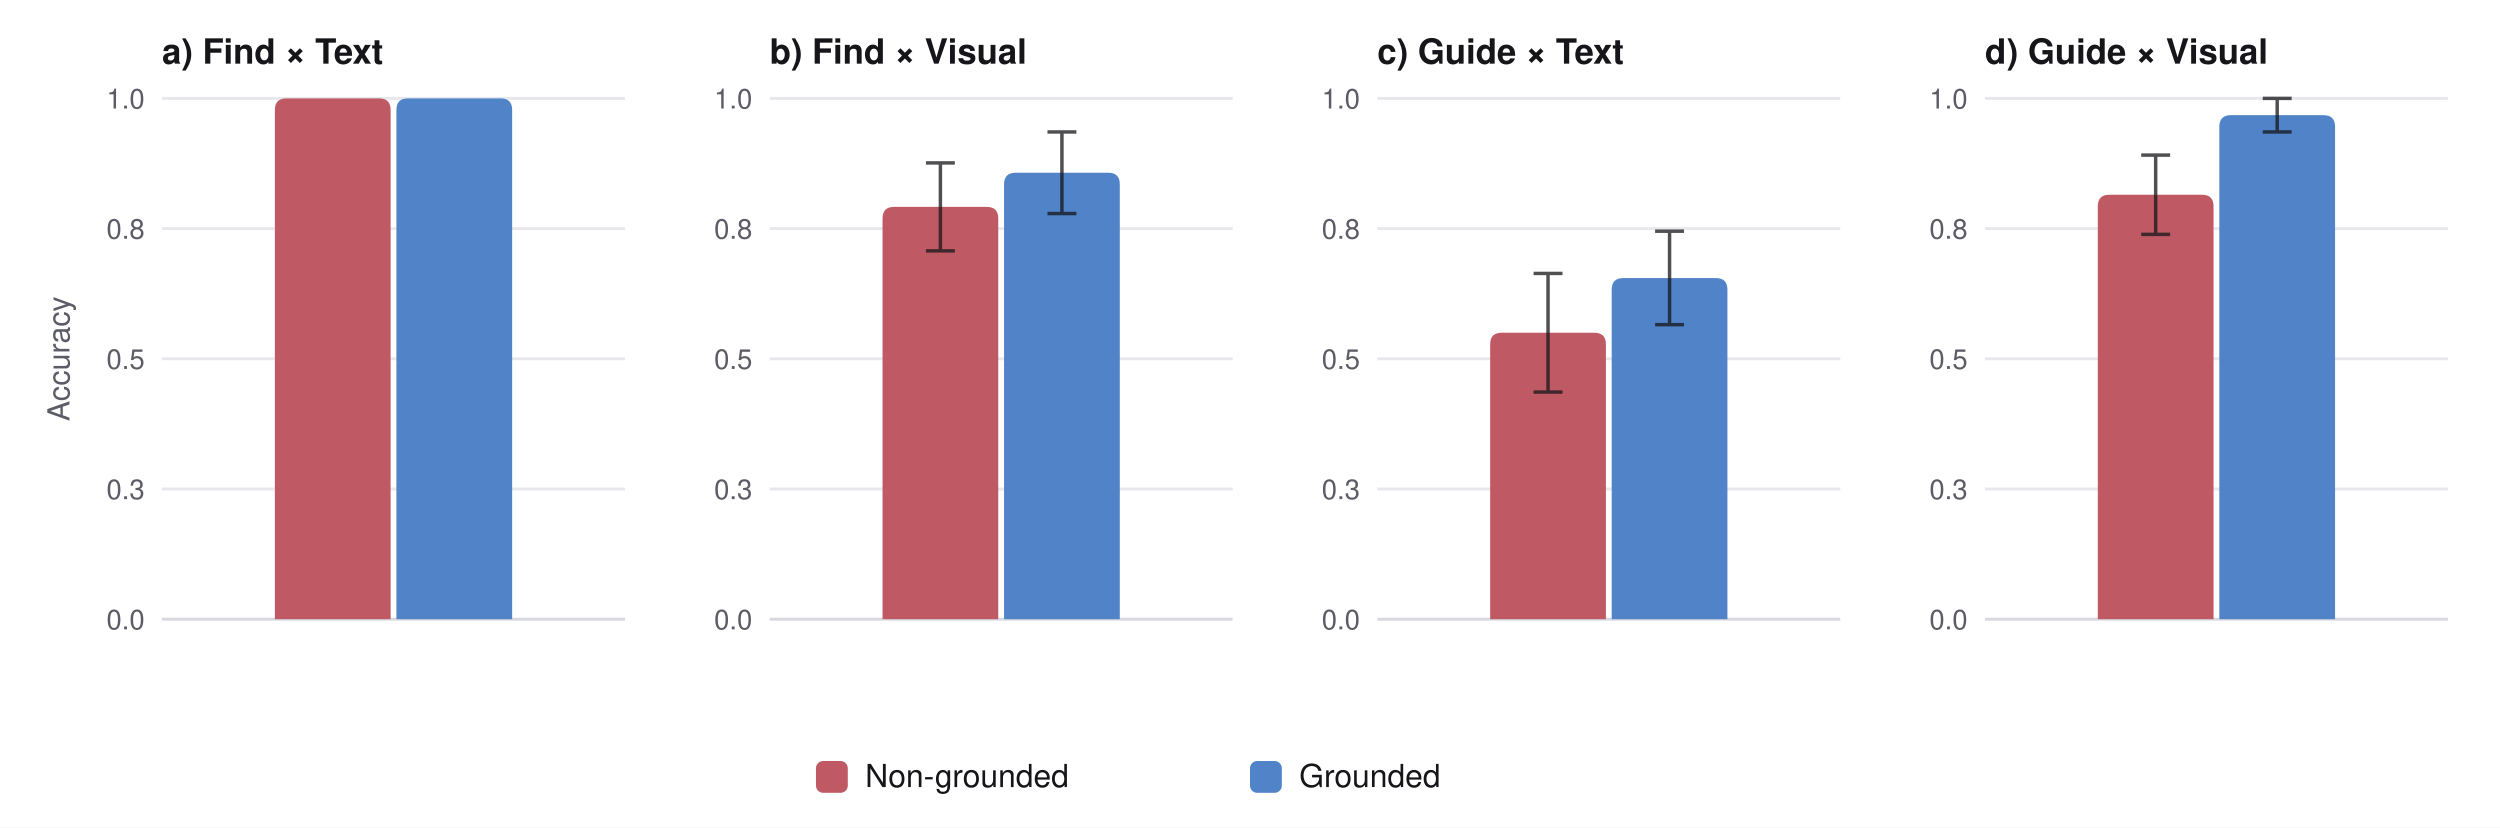
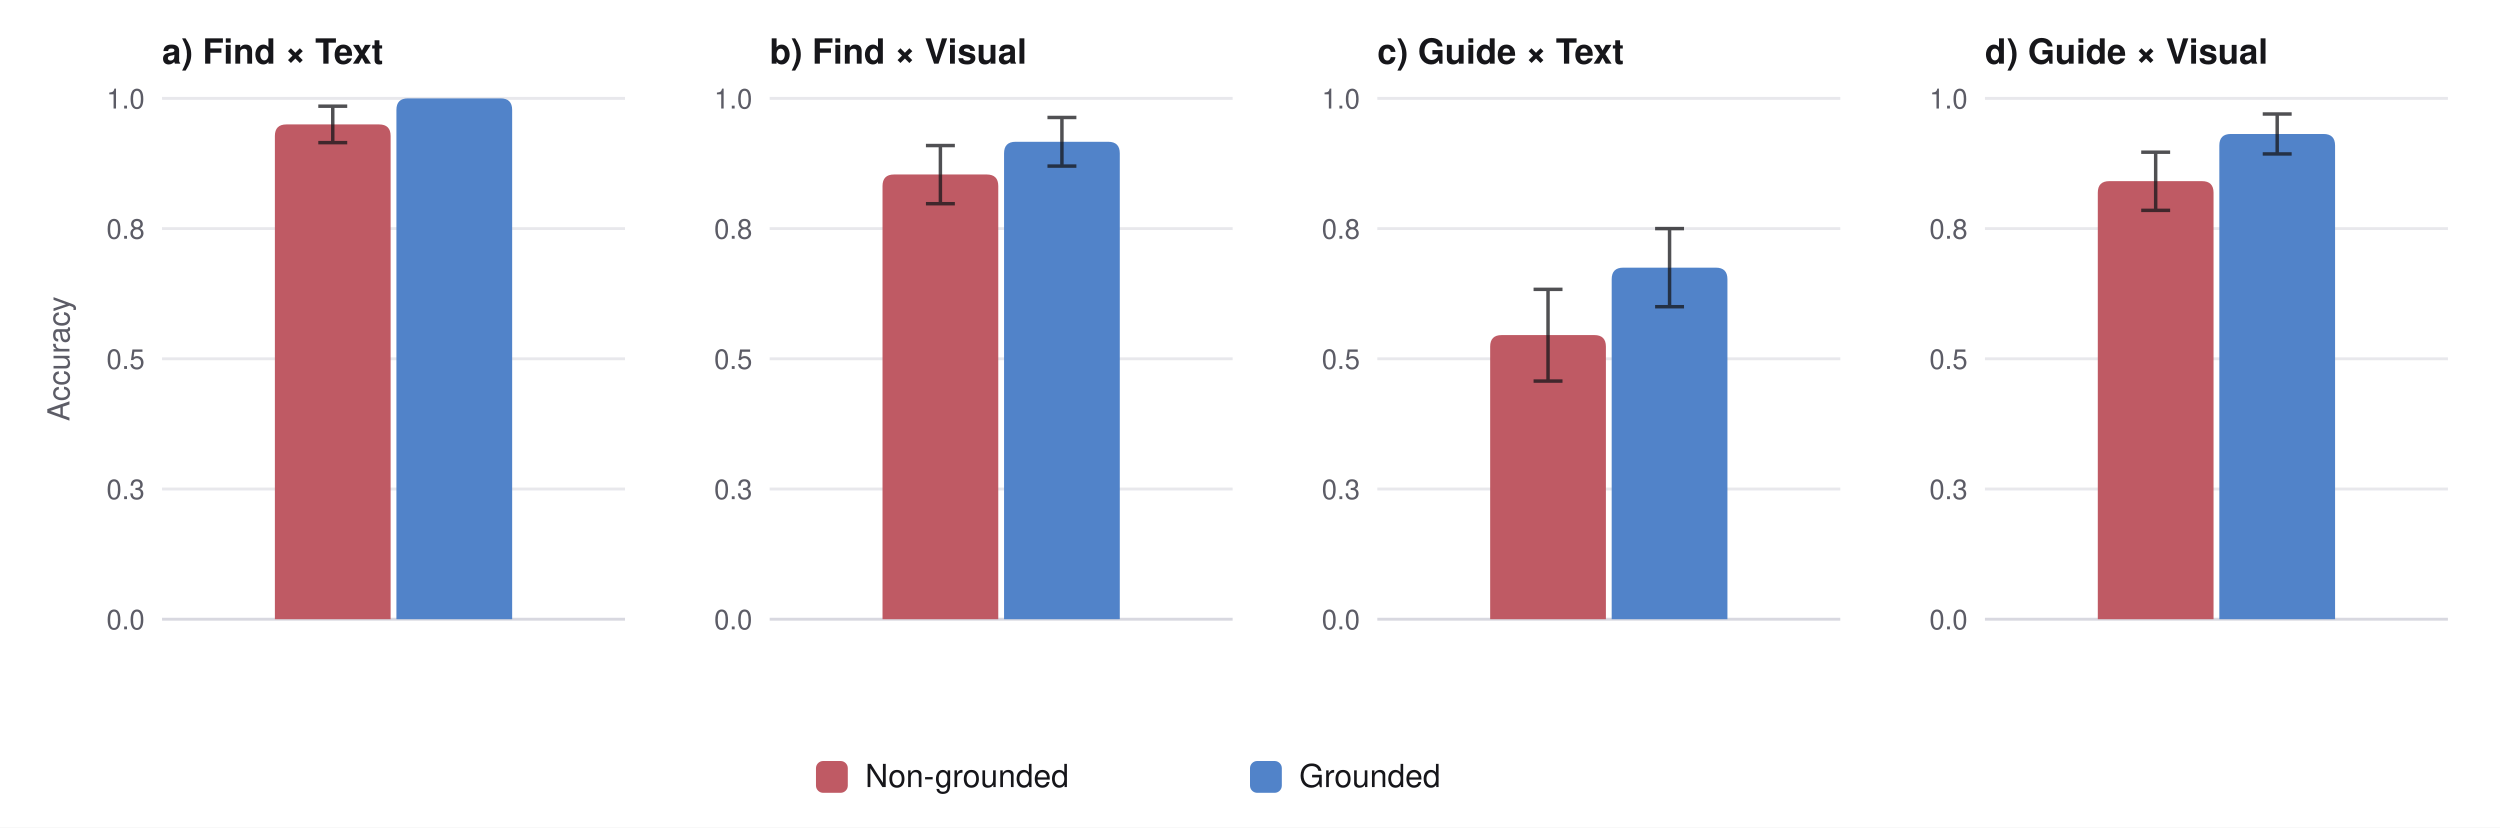
<svg xmlns="http://www.w3.org/2000/svg" width="864" height="286" viewBox="0 0 864 286" font-family="Helvetica, Arial, sans-serif">
  <rect width="864" height="286" fill="#ffffff" />
  <g>
    <text x="56.0" y="22.0" font-size="12" font-weight="700" fill="#16161a">a) Find × Text</text>
    <line x1="56.0" y1="214.0" x2="216.0" y2="214.0" stroke="#d8d8e0" stroke-width="1" />
    <text x="50.0" y="217.5" text-anchor="end" font-size="9.5" fill="#5c5c66">0.0</text>
    <line x1="56.0" y1="169.0" x2="216.0" y2="169.0" stroke="#d8d8e0" stroke-width="1" opacity="0.6" />
    <text x="50.0" y="172.5" text-anchor="end" font-size="9.5" fill="#5c5c66">0.3</text>
    <line x1="56.0" y1="124.0" x2="216.0" y2="124.0" stroke="#d8d8e0" stroke-width="1" opacity="0.6" />
    <text x="50.0" y="127.5" text-anchor="end" font-size="9.5" fill="#5c5c66">0.5</text>
    <line x1="56.0" y1="79.0" x2="216.0" y2="79.0" stroke="#d8d8e0" stroke-width="1" opacity="0.6" />
    <text x="50.0" y="82.5" text-anchor="end" font-size="9.5" fill="#5c5c66">0.8</text>
    <line x1="56.0" y1="34.0" x2="216.0" y2="34.0" stroke="#d8d8e0" stroke-width="1" opacity="0.6" />
    <text x="50.0" y="37.5" text-anchor="end" font-size="9.5" fill="#5c5c66">1.0</text>
-     <path d="M95.0,214.0 L95.0,38.0 Q95.0,34.0 99.0,34.0 L131.0,34.0 Q135.0,34.0 135.0,38.0 L135.0,214.0 Z" fill="#bf5a64" />
+     <path d="M95.0,214.0 L95.0,47.0 Q95.0,43.0 99.0,43.0 L131.0,43.0 Q135.0,43.0 135.0,47.0 L135.0,214.0 Z" fill="#bf5a64" />
+     <g stroke="#16161a" stroke-width="1.2" fill="none" opacity="0.75">
+       <line x1="115.0" y1="49.3" x2="115.0" y2="36.7" />
+       <line x1="110.0" y1="36.7" x2="120.0" y2="36.7" />
+       <line x1="110.0" y1="49.3" x2="120.0" y2="49.3" />
+     </g>
    <path d="M137.0,214.0 L137.0,38.0 Q137.0,34.0 141.0,34.0 L173.0,34.0 Q177.0,34.0 177.0,38.0 L177.0,214.0 Z" fill="#5183c9" />
    <text transform="translate(24.0,124.0) rotate(-90)" text-anchor="middle" font-size="10.5" fill="#5c5c66">Accuracy</text>
  </g>
  <g>
    <text x="266.0" y="22.0" font-size="12" font-weight="700" fill="#16161a">b) Find × Visual</text>
    <line x1="266.0" y1="214.0" x2="426.0" y2="214.0" stroke="#d8d8e0" stroke-width="1" />
    <text x="260.0" y="217.5" text-anchor="end" font-size="9.5" fill="#5c5c66">0.0</text>
    <line x1="266.0" y1="169.0" x2="426.0" y2="169.0" stroke="#d8d8e0" stroke-width="1" opacity="0.6" />
    <text x="260.0" y="172.5" text-anchor="end" font-size="9.5" fill="#5c5c66">0.3</text>
    <line x1="266.0" y1="124.0" x2="426.0" y2="124.0" stroke="#d8d8e0" stroke-width="1" opacity="0.6" />
    <text x="260.0" y="127.5" text-anchor="end" font-size="9.5" fill="#5c5c66">0.5</text>
    <line x1="266.0" y1="79.0" x2="426.0" y2="79.0" stroke="#d8d8e0" stroke-width="1" opacity="0.6" />
    <text x="260.0" y="82.5" text-anchor="end" font-size="9.5" fill="#5c5c66">0.8</text>
    <line x1="266.0" y1="34.0" x2="426.0" y2="34.0" stroke="#d8d8e0" stroke-width="1" opacity="0.6" />
    <text x="260.0" y="37.5" text-anchor="end" font-size="9.5" fill="#5c5c66">1.0</text>
-     <path d="M305.0,214.0 L305.0,75.5 Q305.0,71.5 309.0,71.5 L341.0,71.5 Q345.0,71.5 345.0,75.5 L345.0,214.0 Z" fill="#bf5a64" />
+     <path d="M305.0,214.0 L305.0,64.3 Q305.0,60.3 309.0,60.3 L341.0,60.3 Q345.0,60.3 345.0,64.3 L345.0,214.0 Z" fill="#bf5a64" />
    <g stroke="#16161a" stroke-width="1.2" fill="none" opacity="0.75">
-       <line x1="325.0" y1="86.7" x2="325.0" y2="56.3" />
-       <line x1="320.0" y1="56.3" x2="330.0" y2="56.3" />
-       <line x1="320.0" y1="86.7" x2="330.0" y2="86.7" />
+       <line x1="325.0" y1="70.4" x2="325.0" y2="50.3" />
+       <line x1="320.0" y1="50.3" x2="330.0" y2="50.3" />
+       <line x1="320.0" y1="70.4" x2="330.0" y2="70.4" />
    </g>
-     <path d="M347.0,214.0 L347.0,63.7 Q347.0,59.7 351.0,59.7 L383.0,59.7 Q387.0,59.7 387.0,63.7 L387.0,214.0 Z" fill="#5183c9" />
+     <path d="M347.0,214.0 L347.0,53.0 Q347.0,49.0 351.0,49.0 L383.0,49.0 Q387.0,49.0 387.0,53.0 L387.0,214.0 Z" fill="#5183c9" />
    <g stroke="#16161a" stroke-width="1.2" fill="none" opacity="0.75">
-       <line x1="367.0" y1="73.8" x2="367.0" y2="45.6" />
-       <line x1="362.0" y1="45.6" x2="372.0" y2="45.6" />
-       <line x1="362.0" y1="73.8" x2="372.0" y2="73.8" />
+       <line x1="367.0" y1="57.4" x2="367.0" y2="40.6" />
+       <line x1="362.0" y1="40.6" x2="372.0" y2="40.6" />
+       <line x1="362.0" y1="57.4" x2="372.0" y2="57.4" />
    </g>
  </g>
  <g>
    <text x="476.0" y="22.0" font-size="12" font-weight="700" fill="#16161a">c) Guide × Text</text>
    <line x1="476.0" y1="214.0" x2="636.0" y2="214.0" stroke="#d8d8e0" stroke-width="1" />
    <text x="470.0" y="217.5" text-anchor="end" font-size="9.5" fill="#5c5c66">0.0</text>
    <line x1="476.0" y1="169.0" x2="636.0" y2="169.0" stroke="#d8d8e0" stroke-width="1" opacity="0.6" />
    <text x="470.0" y="172.5" text-anchor="end" font-size="9.5" fill="#5c5c66">0.3</text>
    <line x1="476.0" y1="124.0" x2="636.0" y2="124.0" stroke="#d8d8e0" stroke-width="1" opacity="0.6" />
    <text x="470.0" y="127.5" text-anchor="end" font-size="9.5" fill="#5c5c66">0.5</text>
    <line x1="476.0" y1="79.0" x2="636.0" y2="79.0" stroke="#d8d8e0" stroke-width="1" opacity="0.6" />
    <text x="470.0" y="82.5" text-anchor="end" font-size="9.5" fill="#5c5c66">0.8</text>
    <line x1="476.0" y1="34.0" x2="636.0" y2="34.0" stroke="#d8d8e0" stroke-width="1" opacity="0.6" />
    <text x="470.0" y="37.5" text-anchor="end" font-size="9.5" fill="#5c5c66">1.0</text>
-     <path d="M515.0,214.0 L515.0,119.0 Q515.0,115.0 519.0,115.0 L551.0,115.0 Q555.0,115.0 555.0,119.0 L555.0,214.0 Z" fill="#bf5a64" />
+     <path d="M515.0,214.0 L515.0,119.8 Q515.0,115.8 519.0,115.8 L551.0,115.8 Q555.0,115.8 555.0,119.8 L555.0,214.0 Z" fill="#bf5a64" />
    <g stroke="#16161a" stroke-width="1.2" fill="none" opacity="0.75">
-       <line x1="535.0" y1="135.5" x2="535.0" y2="94.5" />
-       <line x1="530.0" y1="94.5" x2="540.0" y2="94.5" />
-       <line x1="530.0" y1="135.5" x2="540.0" y2="135.5" />
+       <line x1="535.0" y1="131.7" x2="535.0" y2="100.0" />
+       <line x1="530.0" y1="100.0" x2="540.0" y2="100.0" />
+       <line x1="530.0" y1="131.7" x2="540.0" y2="131.7" />
    </g>
-     <path d="M557.0,214.0 L557.0,100.1 Q557.0,96.1 561.0,96.1 L593.0,96.1 Q597.0,96.1 597.0,100.1 L597.0,214.0 Z" fill="#5183c9" />
+     <path d="M557.0,214.0 L557.0,96.5 Q557.0,92.5 561.0,92.5 L593.0,92.5 Q597.0,92.5 597.0,96.5 L597.0,214.0 Z" fill="#5183c9" />
    <g stroke="#16161a" stroke-width="1.2" fill="none" opacity="0.75">
-       <line x1="577.0" y1="112.2" x2="577.0" y2="79.9" />
-       <line x1="572.0" y1="79.9" x2="582.0" y2="79.9" />
-       <line x1="572.0" y1="112.2" x2="582.0" y2="112.2" />
+       <line x1="577.0" y1="106.0" x2="577.0" y2="79.0" />
+       <line x1="572.0" y1="79.0" x2="582.0" y2="79.0" />
+       <line x1="572.0" y1="106.0" x2="582.0" y2="106.0" />
    </g>
  </g>
  <g>
    <text x="686.0" y="22.0" font-size="12" font-weight="700" fill="#16161a">d) Guide × Visual</text>
    <line x1="686.0" y1="214.0" x2="846.0" y2="214.0" stroke="#d8d8e0" stroke-width="1" />
    <text x="680.0" y="217.5" text-anchor="end" font-size="9.5" fill="#5c5c66">0.0</text>
    <line x1="686.0" y1="169.0" x2="846.0" y2="169.0" stroke="#d8d8e0" stroke-width="1" opacity="0.6" />
    <text x="680.0" y="172.5" text-anchor="end" font-size="9.5" fill="#5c5c66">0.3</text>
    <line x1="686.0" y1="124.0" x2="846.0" y2="124.0" stroke="#d8d8e0" stroke-width="1" opacity="0.6" />
    <text x="680.0" y="127.5" text-anchor="end" font-size="9.5" fill="#5c5c66">0.5</text>
    <line x1="686.0" y1="79.0" x2="846.0" y2="79.0" stroke="#d8d8e0" stroke-width="1" opacity="0.6" />
    <text x="680.0" y="82.5" text-anchor="end" font-size="9.5" fill="#5c5c66">0.8</text>
    <line x1="686.0" y1="34.0" x2="846.0" y2="34.0" stroke="#d8d8e0" stroke-width="1" opacity="0.6" />
    <text x="680.0" y="37.5" text-anchor="end" font-size="9.5" fill="#5c5c66">1.0</text>
-     <path d="M725.0,214.0 L725.0,71.3 Q725.0,67.3 729.0,67.3 L761.0,67.3 Q765.0,67.3 765.0,71.3 L765.0,214.0 Z" fill="#bf5a64" />
+     <path d="M725.0,214.0 L725.0,66.6 Q725.0,62.6 729.0,62.6 L761.0,62.6 Q765.0,62.6 765.0,66.6 L765.0,214.0 Z" fill="#bf5a64" />
    <g stroke="#16161a" stroke-width="1.2" fill="none" opacity="0.75">
-       <line x1="745.0" y1="81.0" x2="745.0" y2="53.6" />
-       <line x1="740.0" y1="53.6" x2="750.0" y2="53.6" />
-       <line x1="740.0" y1="81.0" x2="750.0" y2="81.0" />
+       <line x1="745.0" y1="72.7" x2="745.0" y2="52.6" />
+       <line x1="740.0" y1="52.6" x2="750.0" y2="52.6" />
+       <line x1="740.0" y1="72.7" x2="750.0" y2="72.7" />
    </g>
-     <path d="M767.0,214.0 L767.0,43.8 Q767.0,39.8 771.0,39.8 L803.0,39.8 Q807.0,39.8 807.0,43.8 L807.0,214.0 Z" fill="#5183c9" />
+     <path d="M767.0,214.0 L767.0,50.3 Q767.0,46.3 771.0,46.3 L803.0,46.3 Q807.0,46.3 807.0,50.3 L807.0,214.0 Z" fill="#5183c9" />
    <g stroke="#16161a" stroke-width="1.2" fill="none" opacity="0.75">
-       <line x1="787.0" y1="45.6" x2="787.0" y2="34.0" />
-       <line x1="782.0" y1="34.0" x2="792.0" y2="34.0" />
-       <line x1="782.0" y1="45.6" x2="792.0" y2="45.6" />
+       <line x1="787.0" y1="53.2" x2="787.0" y2="39.4" />
+       <line x1="782.0" y1="39.4" x2="792.0" y2="39.4" />
+       <line x1="782.0" y1="53.2" x2="792.0" y2="53.2" />
    </g>
  </g>
  <g>
    <rect x="282" y="263" width="11" height="11" rx="2.5" fill="#bf5a64" />
    <text x="299" y="272" font-size="11" fill="#16161a">Non-grounded</text>
    <rect x="432" y="263" width="11" height="11" rx="2.5" fill="#5183c9" />
    <text x="449" y="272" font-size="11" fill="#16161a">Grounded</text>
  </g>
</svg>
